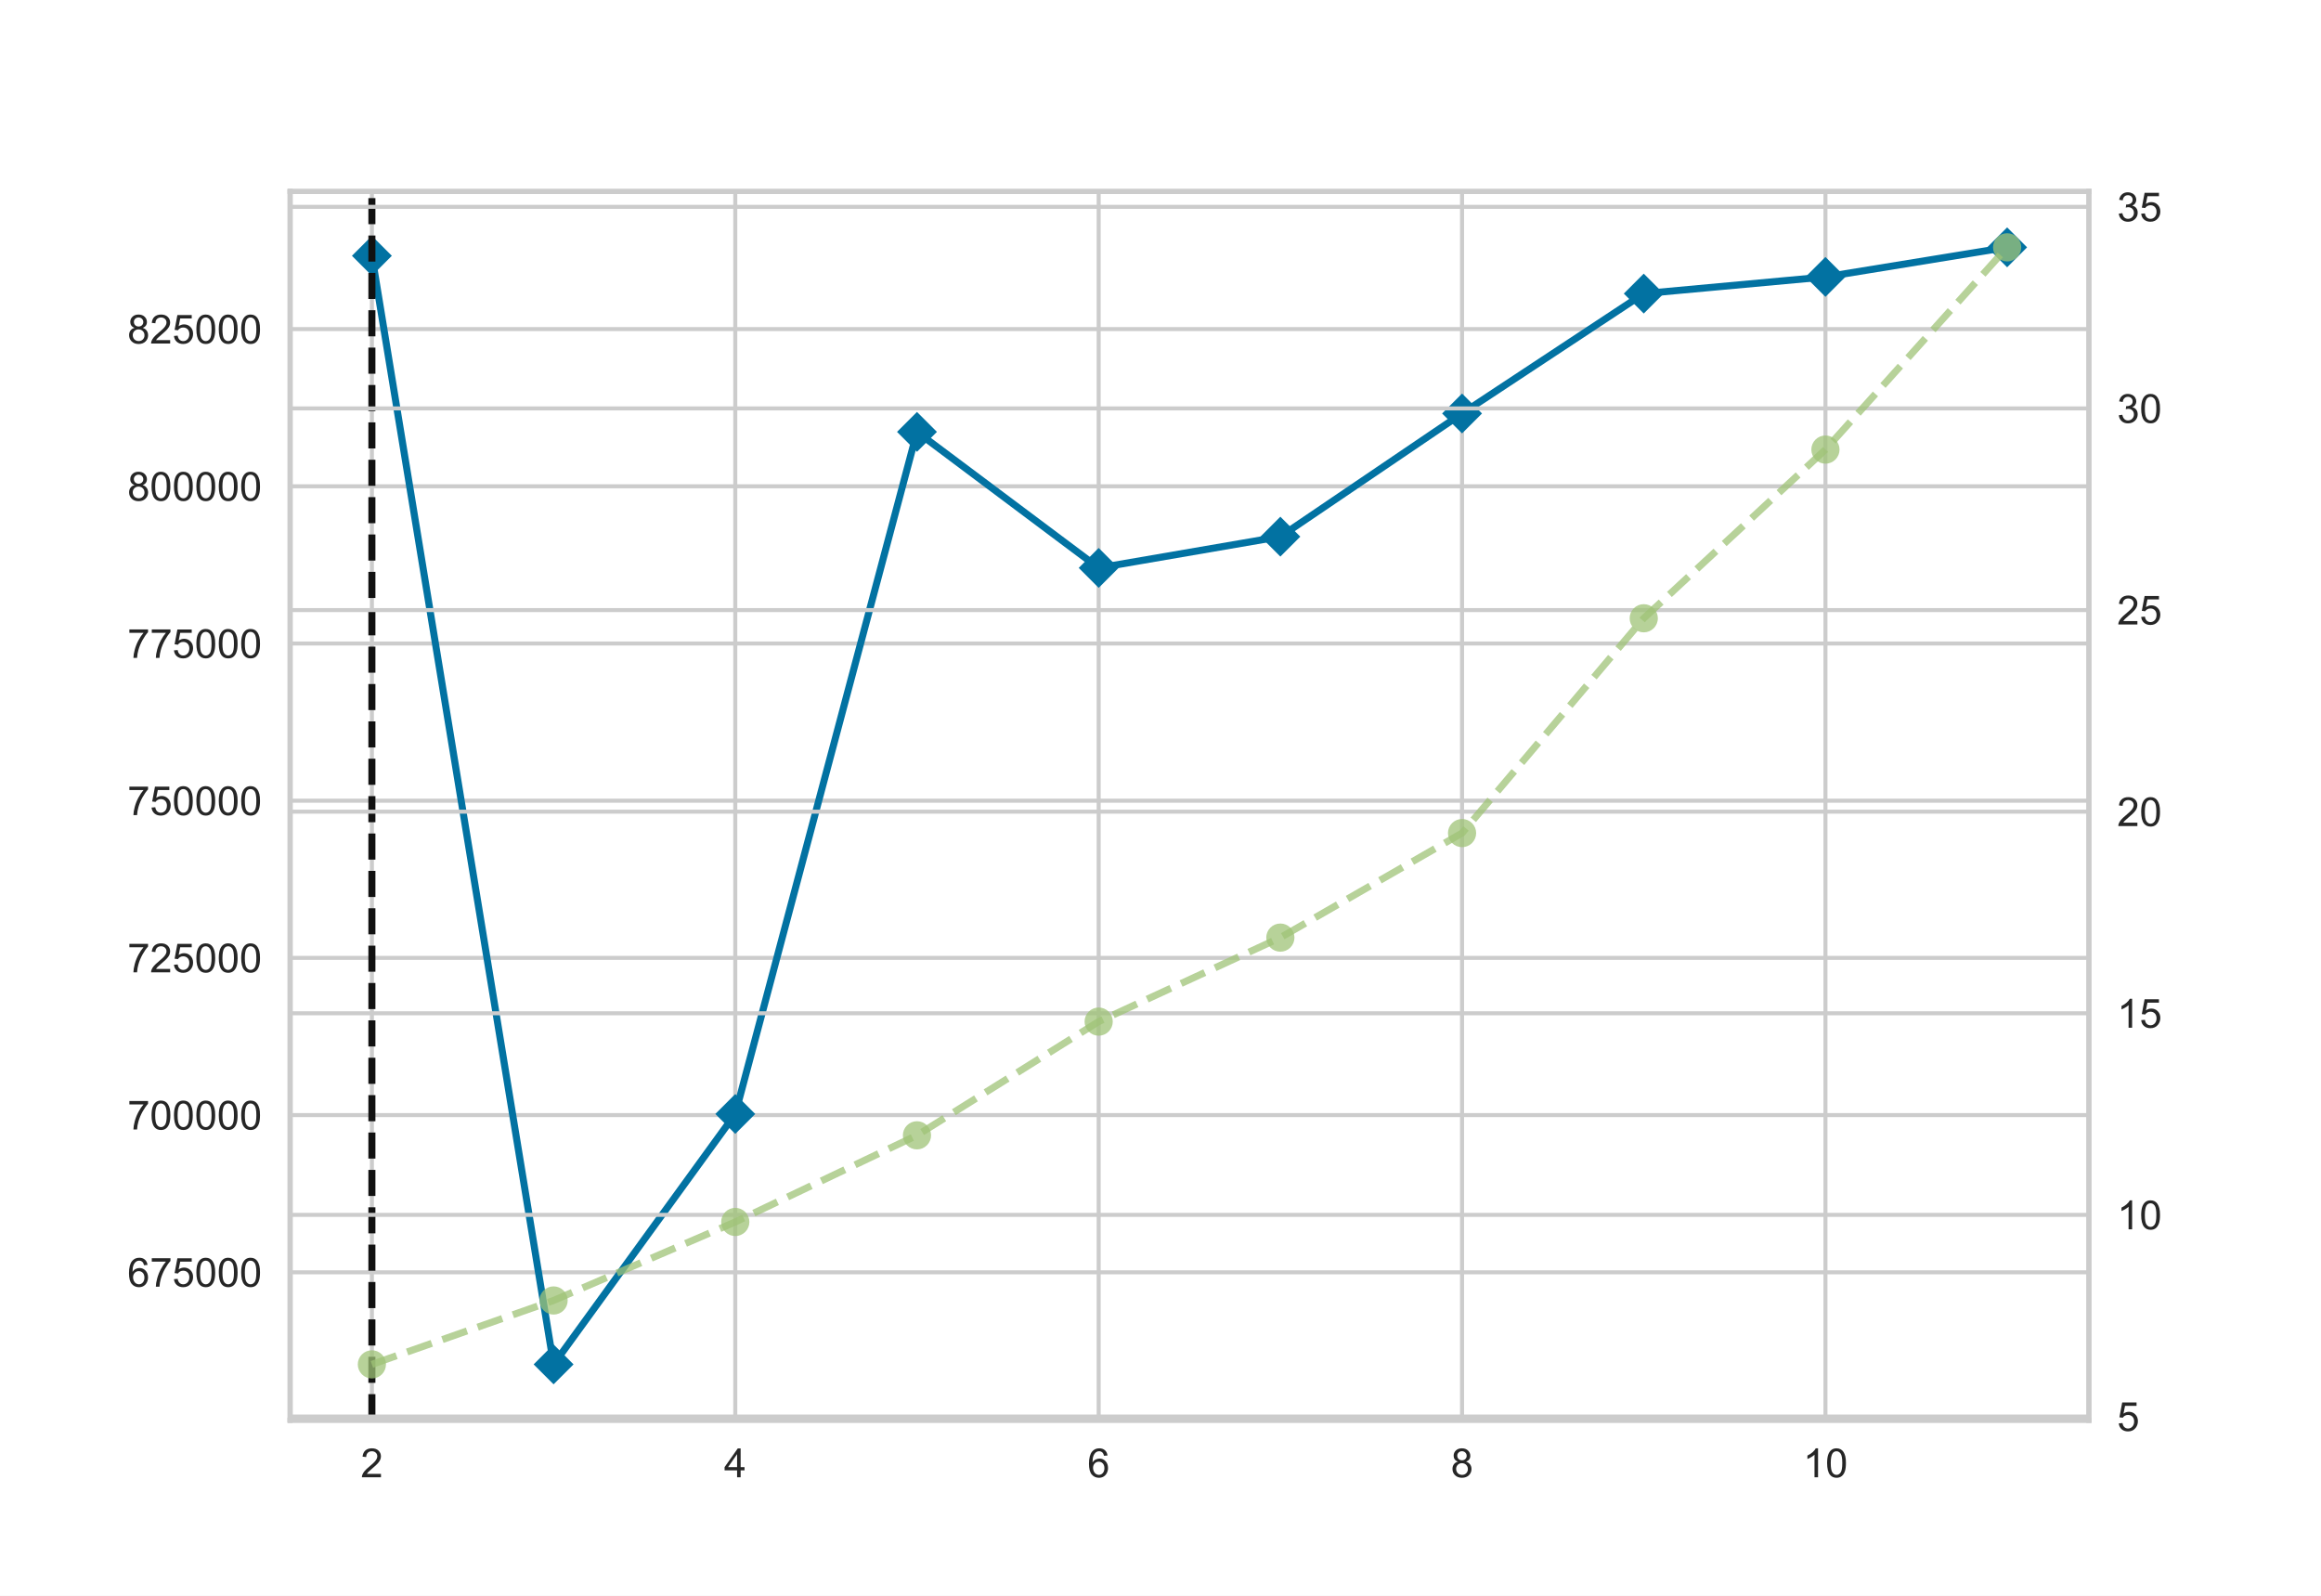
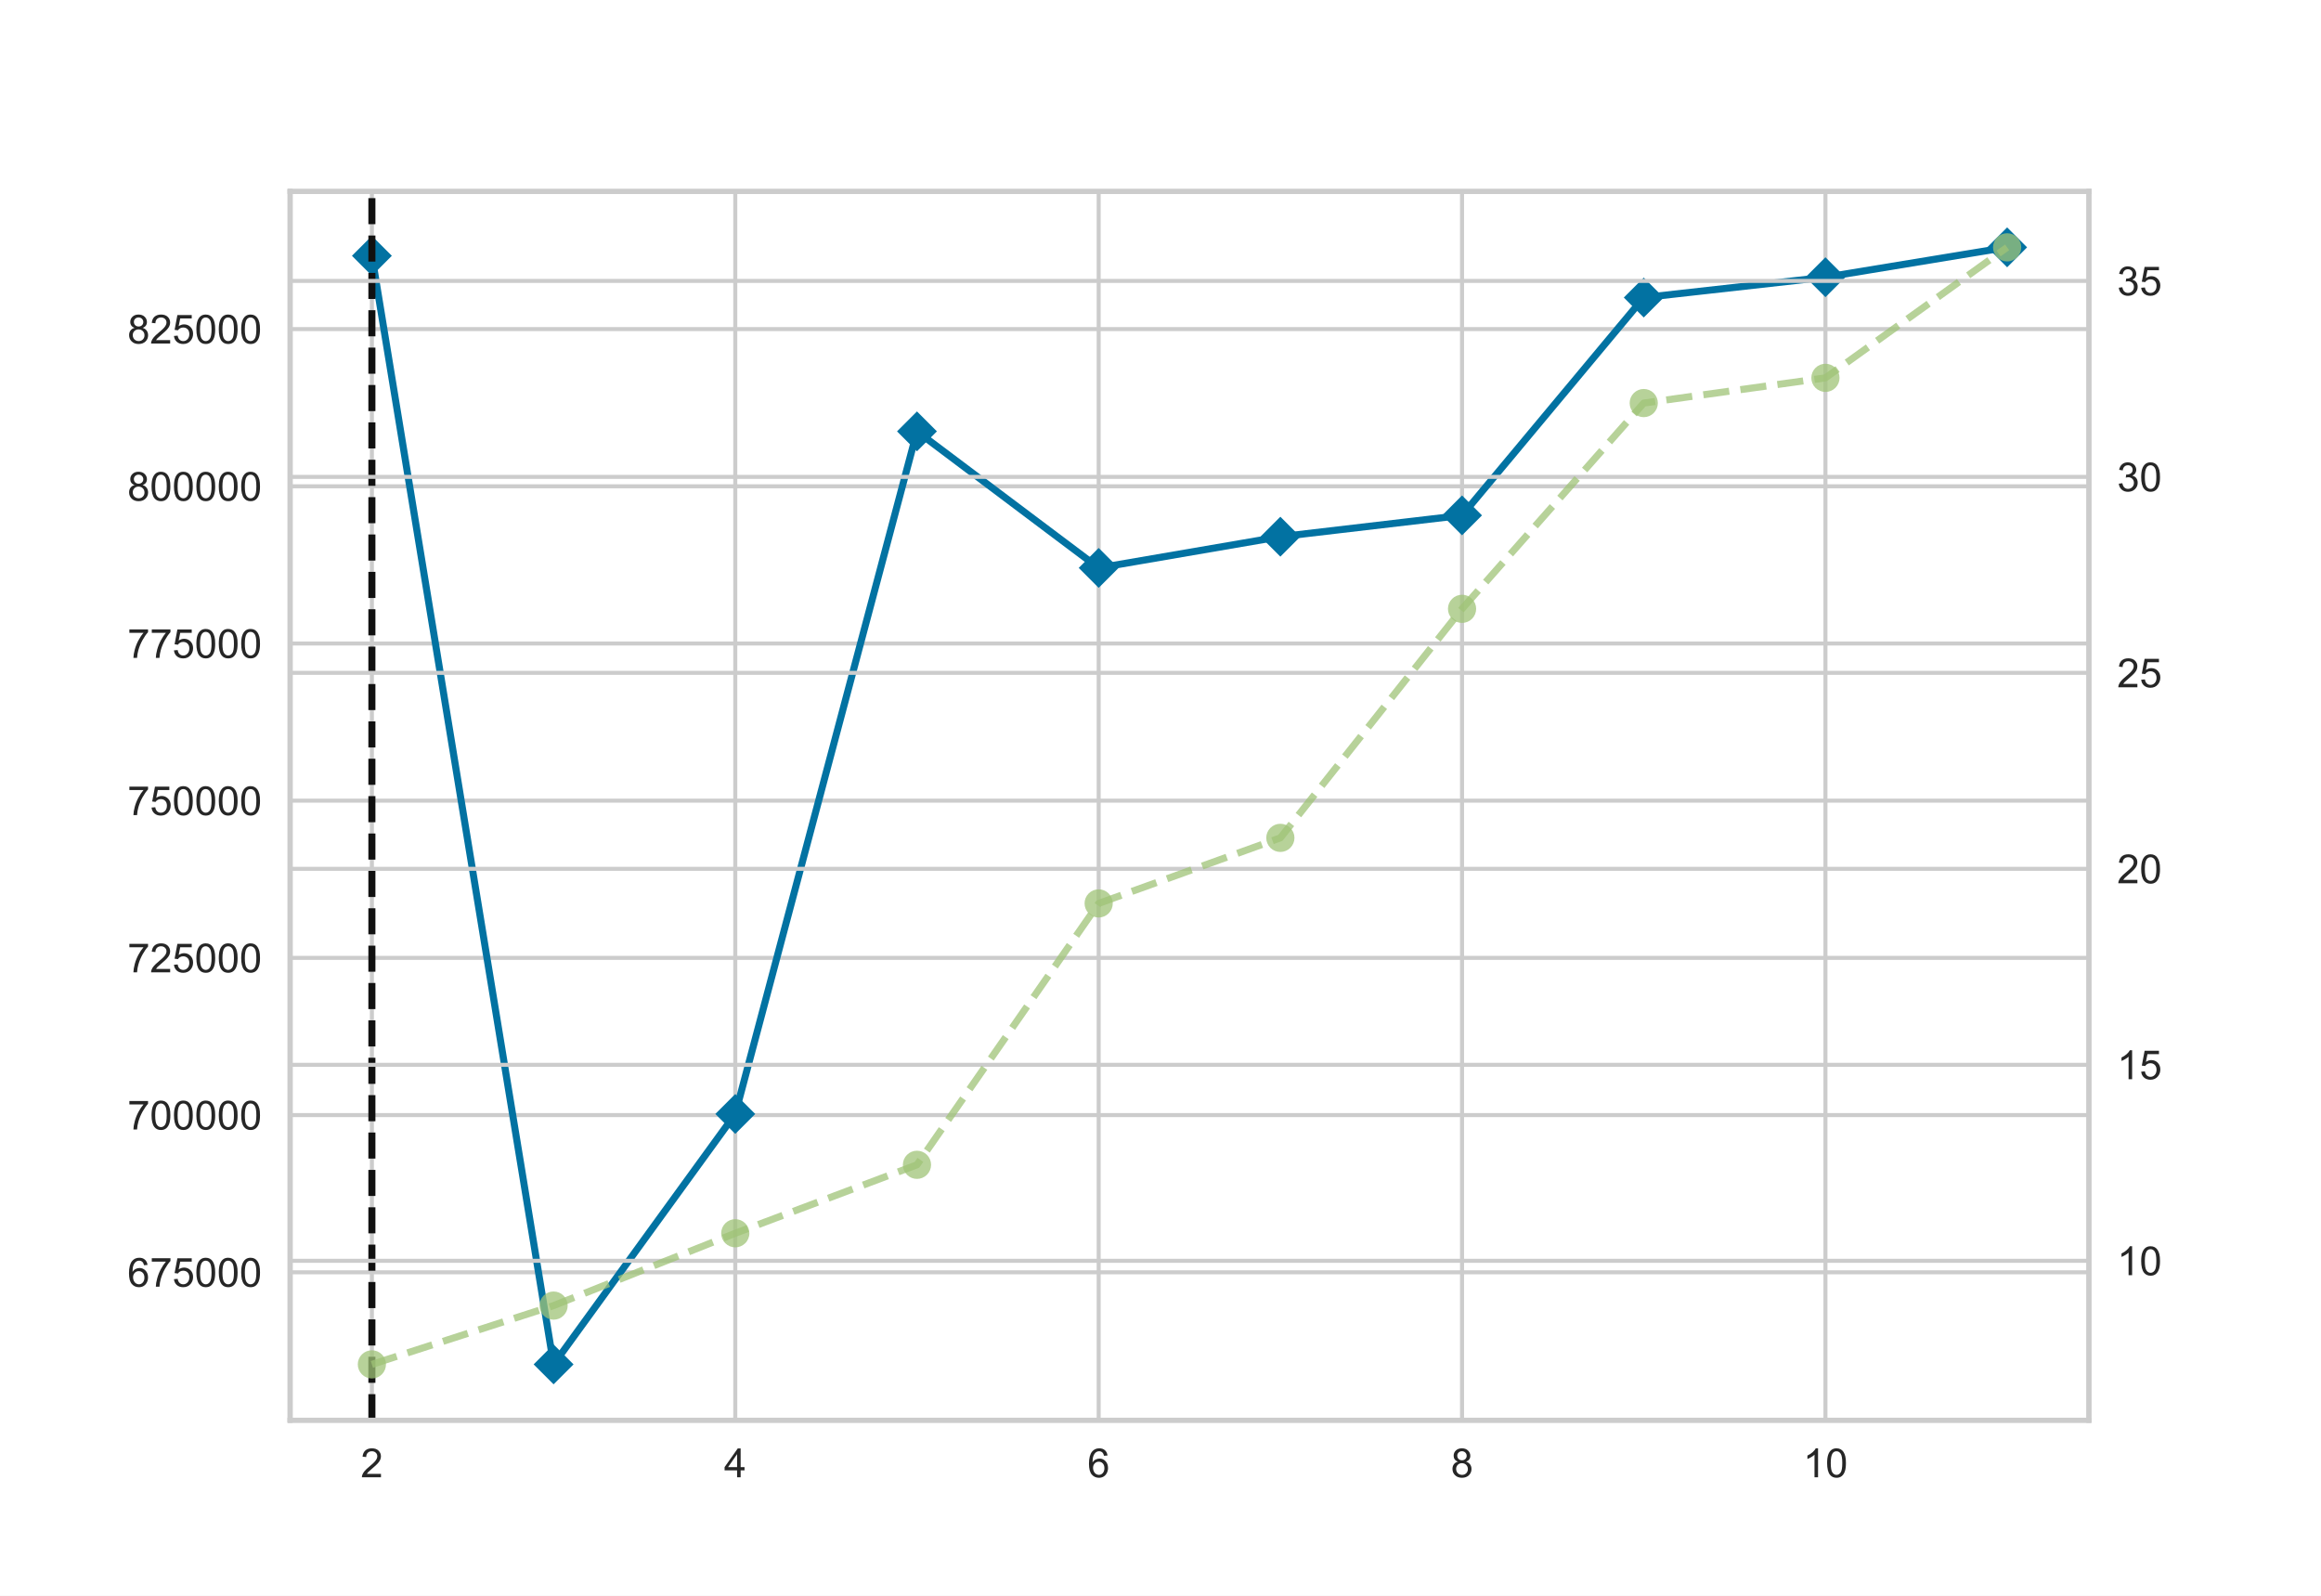
<svg xmlns="http://www.w3.org/2000/svg" xmlns:xlink="http://www.w3.org/1999/xlink" height="396pt" version="1.1" viewBox="0 0 576 396" width="576pt">
  <defs>
    <style type="text/css">*{stroke-linecap:butt;stroke-linejoin:round;}</style>
  </defs>
  <g id="figure_1">
    <g id="patch_1">
      <path d="M 0 396  L 576 396  L 576 0  L 0 0  z " style="fill:#ffffff;" />
    </g>
    <g id="axes_1">
      <g id="patch_2">
        <path d="M 72 352.44  L 518.4 352.44  L 518.4 47.52  L 72 47.52  z " style="fill:#ffffff;" />
      </g>
      <g id="matplotlib.axis_1">
        <g id="xtick_1">
          <g id="line2d_1">
-             <path clip-path="url(#p525fbc8010)" d="M 92.291 352.44  L 92.291 47.52  " style="fill:none;stroke:#cccccc;stroke-linecap:round;" />
+             <path clip-path="url(#pad57a4c31a)" d="M 92.291 352.44  L 92.291 47.52  " style="fill:none;stroke:#cccccc;stroke-linecap:round;" />
          </g>
          <g id="line2d_2" />
          <g id="text_1">
            <g style="fill:#262626;" transform="translate(89.51044 366.5978)scale(0.1 -0.1)">
              <defs>
                <path d="M 3222 541  L 3222 0  L 194 0  Q 188 203 259 391  Q 375 700 629 1000  Q 884 1300 1366 1694  Q 2113 2306 2375 2664  Q 2638 3022 2638 3341  Q 2638 3675 2398 3904  Q 2159 4134 1775 4134  Q 1369 4134 1125 3890  Q 881 3647 878 3216  L 300 3275  Q 359 3922 746 4261  Q 1134 4600 1788 4600  Q 2447 4600 2831 4234  Q 3216 3869 3216 3328  Q 3216 3053 3103 2787  Q 2991 2522 2730 2228  Q 2469 1934 1863 1422  Q 1356 997 1212 845  Q 1069 694 975 541  L 3222 541  z " id="ArialMT-32" transform="scale(0.015625)" />
              </defs>
              <use xlink:href="#ArialMT-32" />
            </g>
          </g>
        </g>
        <g id="xtick_2">
          <g id="line2d_3">
-             <path clip-path="url(#p525fbc8010)" d="M 182.473 352.44  L 182.473 47.52  " style="fill:none;stroke:#cccccc;stroke-linecap:round;" />
+             <path clip-path="url(#pad57a4c31a)" d="M 182.473 352.44  L 182.473 47.52  " style="fill:none;stroke:#cccccc;stroke-linecap:round;" />
          </g>
          <g id="line2d_4" />
          <g id="text_2">
            <g style="fill:#262626;" transform="translate(179.6923 366.5978)scale(0.1 -0.1)">
              <defs>
                <path d="M 2069 0  L 2069 1097  L 81 1097  L 81 1613  L 2172 4581  L 2631 4581  L 2631 1613  L 3250 1613  L 3250 1097  L 2631 1097  L 2631 0  L 2069 0  z M 2069 1613  L 2069 3678  L 634 1613  L 2069 1613  z " id="ArialMT-34" transform="scale(0.015625)" />
              </defs>
              <use xlink:href="#ArialMT-34" />
            </g>
          </g>
        </g>
        <g id="xtick_3">
          <g id="line2d_5">
-             <path clip-path="url(#p525fbc8010)" d="M 272.655 352.44  L 272.655 47.52  " style="fill:none;stroke:#cccccc;stroke-linecap:round;" />
+             <path clip-path="url(#pad57a4c31a)" d="M 272.655 352.44  L 272.655 47.52  " style="fill:none;stroke:#cccccc;stroke-linecap:round;" />
          </g>
          <g id="line2d_6" />
          <g id="text_3">
            <g style="fill:#262626;" transform="translate(269.8741 366.5978)scale(0.1 -0.1)">
              <defs>
                <path d="M 3184 3459  L 2625 3416  Q 2550 3747 2413 3897  Q 2184 4138 1850 4138  Q 1581 4138 1378 3988  Q 1113 3794 959 3422  Q 806 3050 800 2363  Q 1003 2672 1297 2822  Q 1591 2972 1913 2972  Q 2475 2972 2870 2558  Q 3266 2144 3266 1488  Q 3266 1056 3080 686  Q 2894 316 2569 119  Q 2244 -78 1831 -78  Q 1128 -78 684 439  Q 241 956 241 2144  Q 241 3472 731 4075  Q 1159 4600 1884 4600  Q 2425 4600 2770 4297  Q 3116 3994 3184 3459  z M 888 1484  Q 888 1194 1011 928  Q 1134 663 1356 523  Q 1578 384 1822 384  Q 2178 384 2434 671  Q 2691 959 2691 1453  Q 2691 1928 2437 2201  Q 2184 2475 1800 2475  Q 1419 2475 1153 2201  Q 888 1928 888 1484  z " id="ArialMT-36" transform="scale(0.015625)" />
              </defs>
              <use xlink:href="#ArialMT-36" />
            </g>
          </g>
        </g>
        <g id="xtick_4">
          <g id="line2d_7">
-             <path clip-path="url(#p525fbc8010)" d="M 362.836 352.44  L 362.836 47.52  " style="fill:none;stroke:#cccccc;stroke-linecap:round;" />
+             <path clip-path="url(#pad57a4c31a)" d="M 362.836 352.44  L 362.836 47.52  " style="fill:none;stroke:#cccccc;stroke-linecap:round;" />
          </g>
          <g id="line2d_8" />
          <g id="text_4">
            <g style="fill:#262626;" transform="translate(360.0559 366.5978)scale(0.1 -0.1)">
              <defs>
                <path d="M 1131 2484  Q 781 2613 612 2850  Q 444 3088 444 3419  Q 444 3919 803 4259  Q 1163 4600 1759 4600  Q 2359 4600 2725 4251  Q 3091 3903 3091 3403  Q 3091 3084 2923 2848  Q 2756 2613 2416 2484  Q 2838 2347 3058 2040  Q 3278 1734 3278 1309  Q 3278 722 2862 322  Q 2447 -78 1769 -78  Q 1091 -78 675 323  Q 259 725 259 1325  Q 259 1772 486 2073  Q 713 2375 1131 2484  z M 1019 3438  Q 1019 3113 1228 2906  Q 1438 2700 1772 2700  Q 2097 2700 2305 2904  Q 2513 3109 2513 3406  Q 2513 3716 2298 3927  Q 2084 4138 1766 4138  Q 1444 4138 1231 3931  Q 1019 3725 1019 3438  z M 838 1322  Q 838 1081 952 856  Q 1066 631 1291 507  Q 1516 384 1775 384  Q 2178 384 2440 643  Q 2703 903 2703 1303  Q 2703 1709 2433 1975  Q 2163 2241 1756 2241  Q 1359 2241 1098 1978  Q 838 1716 838 1322  z " id="ArialMT-38" transform="scale(0.015625)" />
              </defs>
              <use xlink:href="#ArialMT-38" />
            </g>
          </g>
        </g>
        <g id="xtick_5">
          <g id="line2d_9">
-             <path clip-path="url(#p525fbc8010)" d="M 453.018 352.44  L 453.018 47.52  " style="fill:none;stroke:#cccccc;stroke-linecap:round;" />
+             <path clip-path="url(#pad57a4c31a)" d="M 453.018 352.44  L 453.018 47.52  " style="fill:none;stroke:#cccccc;stroke-linecap:round;" />
          </g>
          <g id="line2d_10" />
          <g id="text_5">
            <g style="fill:#262626;" transform="translate(447.4572 366.5978)scale(0.1 -0.1)">
              <defs>
                <path d="M 2384 0  L 1822 0  L 1822 3584  Q 1619 3391 1289 3197  Q 959 3003 697 2906  L 697 3450  Q 1169 3672 1522 3987  Q 1875 4303 2022 4600  L 2384 4600  L 2384 0  z " id="ArialMT-31" transform="scale(0.015625)" />
                <path d="M 266 2259  Q 266 3072 433 3567  Q 600 4063 929 4331  Q 1259 4600 1759 4600  Q 2128 4600 2406 4451  Q 2684 4303 2865 4023  Q 3047 3744 3150 3342  Q 3253 2941 3253 2259  Q 3253 1453 3087 958  Q 2922 463 2592 192  Q 2263 -78 1759 -78  Q 1097 -78 719 397  Q 266 969 266 2259  z M 844 2259  Q 844 1131 1108 757  Q 1372 384 1759 384  Q 2147 384 2411 759  Q 2675 1134 2675 2259  Q 2675 3391 2411 3762  Q 2147 4134 1753 4134  Q 1366 4134 1134 3806  Q 844 3388 844 2259  z " id="ArialMT-30" transform="scale(0.015625)" />
              </defs>
              <use xlink:href="#ArialMT-31" />
              <use x="55.615" xlink:href="#ArialMT-30" />
            </g>
          </g>
        </g>
      </g>
      <g id="matplotlib.axis_2">
        <g id="ytick_1">
          <g id="line2d_11">
-             <path clip-path="url(#p525fbc8010)" d="M 72 315.728  L 518.4 315.728  " style="fill:none;stroke:#cccccc;stroke-linecap:round;" />
+             <path clip-path="url(#pad57a4c31a)" d="M 72 315.728  L 518.4 315.728  " style="fill:none;stroke:#cccccc;stroke-linecap:round;" />
          </g>
          <g id="line2d_12" />
          <g id="text_6">
            <g style="fill:#262626;" transform="translate(31.63437 319.3073)scale(0.1 -0.1)">
              <defs>
                <path d="M 303 3981  L 303 4522  L 3269 4522  L 3269 4084  Q 2831 3619 2401 2847  Q 1972 2075 1738 1259  Q 1569 684 1522 0  L 944 0  Q 953 541 1156 1306  Q 1359 2072 1739 2783  Q 2119 3494 2547 3981  L 303 3981  z " id="ArialMT-37" transform="scale(0.015625)" />
                <path d="M 266 1200  L 856 1250  Q 922 819 1161 601  Q 1400 384 1738 384  Q 2144 384 2425 690  Q 2706 997 2706 1503  Q 2706 1984 2436 2262  Q 2166 2541 1728 2541  Q 1456 2541 1237 2417  Q 1019 2294 894 2097  L 366 2166  L 809 4519  L 3088 4519  L 3088 3981  L 1259 3981  L 1013 2750  Q 1425 3038 1878 3038  Q 2478 3038 2890 2622  Q 3303 2206 3303 1553  Q 3303 931 2941 478  Q 2500 -78 1738 -78  Q 1113 -78 717 272  Q 322 622 266 1200  z " id="ArialMT-35" transform="scale(0.015625)" />
              </defs>
              <use xlink:href="#ArialMT-36" />
              <use x="55.615" xlink:href="#ArialMT-37" />
              <use x="111.23" xlink:href="#ArialMT-35" />
              <use x="166.846" xlink:href="#ArialMT-30" />
              <use x="222.461" xlink:href="#ArialMT-30" />
              <use x="278.076" xlink:href="#ArialMT-30" />
            </g>
          </g>
        </g>
        <g id="ytick_2">
          <g id="line2d_13">
-             <path clip-path="url(#p525fbc8010)" d="M 72 276.718  L 518.4 276.718  " style="fill:none;stroke:#cccccc;stroke-linecap:round;" />
+             <path clip-path="url(#pad57a4c31a)" d="M 72 276.718  L 518.4 276.718  " style="fill:none;stroke:#cccccc;stroke-linecap:round;" />
          </g>
          <g id="line2d_14" />
          <g id="text_7">
-             <g style="fill:#262626;" transform="translate(31.63437 280.2967)scale(0.1 -0.1)">
+             <g style="fill:#262626;" transform="translate(31.63437 280.2966)scale(0.1 -0.1)">
              <use xlink:href="#ArialMT-37" />
              <use x="55.615" xlink:href="#ArialMT-30" />
              <use x="111.23" xlink:href="#ArialMT-30" />
              <use x="166.846" xlink:href="#ArialMT-30" />
              <use x="222.461" xlink:href="#ArialMT-30" />
              <use x="278.076" xlink:href="#ArialMT-30" />
            </g>
          </g>
        </g>
        <g id="ytick_3">
          <g id="line2d_15">
-             <path clip-path="url(#p525fbc8010)" d="M 72 237.707  L 518.4 237.707  " style="fill:none;stroke:#cccccc;stroke-linecap:round;" />
+             <path clip-path="url(#pad57a4c31a)" d="M 72 237.707  L 518.4 237.707  " style="fill:none;stroke:#cccccc;stroke-linecap:round;" />
          </g>
          <g id="line2d_16" />
          <g id="text_8">
            <g style="fill:#262626;" transform="translate(31.63437 241.286)scale(0.1 -0.1)">
              <use xlink:href="#ArialMT-37" />
              <use x="55.615" xlink:href="#ArialMT-32" />
              <use x="111.23" xlink:href="#ArialMT-35" />
              <use x="166.846" xlink:href="#ArialMT-30" />
              <use x="222.461" xlink:href="#ArialMT-30" />
              <use x="278.076" xlink:href="#ArialMT-30" />
            </g>
          </g>
        </g>
        <g id="ytick_4">
          <g id="line2d_17">
-             <path clip-path="url(#p525fbc8010)" d="M 72 198.697  L 518.4 198.697  " style="fill:none;stroke:#cccccc;stroke-linecap:round;" />
+             <path clip-path="url(#pad57a4c31a)" d="M 72 198.696  L 518.4 198.696  " style="fill:none;stroke:#cccccc;stroke-linecap:round;" />
          </g>
          <g id="line2d_18" />
          <g id="text_9">
-             <g style="fill:#262626;" transform="translate(31.63437 202.2754)scale(0.1 -0.1)">
+             <g style="fill:#262626;" transform="translate(31.63437 202.2753)scale(0.1 -0.1)">
              <use xlink:href="#ArialMT-37" />
              <use x="55.615" xlink:href="#ArialMT-35" />
              <use x="111.23" xlink:href="#ArialMT-30" />
              <use x="166.846" xlink:href="#ArialMT-30" />
              <use x="222.461" xlink:href="#ArialMT-30" />
              <use x="278.076" xlink:href="#ArialMT-30" />
            </g>
          </g>
        </g>
        <g id="ytick_5">
          <g id="line2d_19">
-             <path clip-path="url(#p525fbc8010)" d="M 72 159.686  L 518.4 159.686  " style="fill:none;stroke:#cccccc;stroke-linecap:round;" />
+             <path clip-path="url(#pad57a4c31a)" d="M 72 159.686  L 518.4 159.686  " style="fill:none;stroke:#cccccc;stroke-linecap:round;" />
          </g>
          <g id="line2d_20" />
          <g id="text_10">
-             <g style="fill:#262626;" transform="translate(31.63437 163.2648)scale(0.1 -0.1)">
+             <g style="fill:#262626;" transform="translate(31.63437 163.2647)scale(0.1 -0.1)">
              <use xlink:href="#ArialMT-37" />
              <use x="55.615" xlink:href="#ArialMT-37" />
              <use x="111.23" xlink:href="#ArialMT-35" />
              <use x="166.846" xlink:href="#ArialMT-30" />
              <use x="222.461" xlink:href="#ArialMT-30" />
              <use x="278.076" xlink:href="#ArialMT-30" />
            </g>
          </g>
        </g>
        <g id="ytick_6">
          <g id="line2d_21">
-             <path clip-path="url(#p525fbc8010)" d="M 72 120.675  L 518.4 120.675  " style="fill:none;stroke:#cccccc;stroke-linecap:round;" />
+             <path clip-path="url(#pad57a4c31a)" d="M 72 120.675  L 518.4 120.675  " style="fill:none;stroke:#cccccc;stroke-linecap:round;" />
          </g>
          <g id="line2d_22" />
          <g id="text_11">
-             <g style="fill:#262626;" transform="translate(31.63437 124.2542)scale(0.1 -0.1)">
+             <g style="fill:#262626;" transform="translate(31.63437 124.254)scale(0.1 -0.1)">
              <use xlink:href="#ArialMT-38" />
              <use x="55.615" xlink:href="#ArialMT-30" />
              <use x="111.23" xlink:href="#ArialMT-30" />
              <use x="166.846" xlink:href="#ArialMT-30" />
              <use x="222.461" xlink:href="#ArialMT-30" />
              <use x="278.076" xlink:href="#ArialMT-30" />
            </g>
          </g>
        </g>
        <g id="ytick_7">
          <g id="line2d_23">
-             <path clip-path="url(#p525fbc8010)" d="M 72 81.665  L 518.4 81.665  " style="fill:none;stroke:#cccccc;stroke-linecap:round;" />
+             <path clip-path="url(#pad57a4c31a)" d="M 72 81.664  L 518.4 81.664  " style="fill:none;stroke:#cccccc;stroke-linecap:round;" />
          </g>
          <g id="line2d_24" />
          <g id="text_12">
-             <g style="fill:#262626;" transform="translate(31.63437 85.24355)scale(0.1 -0.1)">
+             <g style="fill:#262626;" transform="translate(31.63437 85.24337)scale(0.1 -0.1)">
              <use xlink:href="#ArialMT-38" />
              <use x="55.615" xlink:href="#ArialMT-32" />
              <use x="111.23" xlink:href="#ArialMT-35" />
              <use x="166.846" xlink:href="#ArialMT-30" />
              <use x="222.461" xlink:href="#ArialMT-30" />
              <use x="278.076" xlink:href="#ArialMT-30" />
            </g>
          </g>
        </g>
      </g>
      <g id="line2d_25">
-         <path clip-path="url(#p525fbc8010)" d="M 92.291 63.479  L 137.382 338.58  L 182.473 276.436  L 227.564 107.175  L 272.655 140.928  L 317.745 133.169  L 362.836 102.608  L 407.927 72.856  L 453.018 68.717  L 498.109 61.38  " style="fill:none;stroke:#0272a2;stroke-linecap:round;stroke-width:1.75;" />
+         <path clip-path="url(#pad57a4c31a)" d="M 92.291 63.479  L 137.382 338.58  L 182.473 276.436  L 227.564 107.048  L 272.655 140.928  L 317.745 133.181  L 362.836 127.896  L 407.927 73.838  L 453.018 68.792  L 498.109 61.38  " style="fill:none;stroke:#0272a2;stroke-linecap:round;stroke-width:1.75;" />
        <defs>
-           <path d="M -0 4.95  L 4.95 0  L 0 -4.95  L -4.95 -0  z " id="m7571af97c2" />
+           <path d="M -0 4.95  L 4.95 0  L 0 -4.95  L -4.95 -0  z " id="m51da3b82be" />
        </defs>
-         <g clip-path="url(#p525fbc8010)">
-           <use style="fill:#0272a2;" x="92.291" xlink:href="#m7571af97c2" y="63.479" />
-           <use style="fill:#0272a2;" x="137.382" xlink:href="#m7571af97c2" y="338.58" />
-           <use style="fill:#0272a2;" x="182.473" xlink:href="#m7571af97c2" y="276.436" />
-           <use style="fill:#0272a2;" x="227.564" xlink:href="#m7571af97c2" y="107.175" />
-           <use style="fill:#0272a2;" x="272.655" xlink:href="#m7571af97c2" y="140.928" />
-           <use style="fill:#0272a2;" x="317.745" xlink:href="#m7571af97c2" y="133.169" />
-           <use style="fill:#0272a2;" x="362.836" xlink:href="#m7571af97c2" y="102.608" />
-           <use style="fill:#0272a2;" x="407.927" xlink:href="#m7571af97c2" y="72.856" />
-           <use style="fill:#0272a2;" x="453.018" xlink:href="#m7571af97c2" y="68.717" />
-           <use style="fill:#0272a2;" x="498.109" xlink:href="#m7571af97c2" y="61.38" />
+         <g clip-path="url(#pad57a4c31a)">
+           <use style="fill:#0272a2;" x="92.291" xlink:href="#m51da3b82be" y="63.479" />
+           <use style="fill:#0272a2;" x="137.382" xlink:href="#m51da3b82be" y="338.58" />
+           <use style="fill:#0272a2;" x="182.473" xlink:href="#m51da3b82be" y="276.436" />
+           <use style="fill:#0272a2;" x="227.564" xlink:href="#m51da3b82be" y="107.048" />
+           <use style="fill:#0272a2;" x="272.655" xlink:href="#m51da3b82be" y="140.928" />
+           <use style="fill:#0272a2;" x="317.745" xlink:href="#m51da3b82be" y="133.181" />
+           <use style="fill:#0272a2;" x="362.836" xlink:href="#m51da3b82be" y="127.896" />
+           <use style="fill:#0272a2;" x="407.927" xlink:href="#m51da3b82be" y="73.838" />
+           <use style="fill:#0272a2;" x="453.018" xlink:href="#m51da3b82be" y="68.792" />
+           <use style="fill:#0272a2;" x="498.109" xlink:href="#m51da3b82be" y="61.38" />
        </g>
      </g>
      <g id="line2d_26">
-         <path clip-path="url(#p525fbc8010)" d="M 92.291 352.44  L 92.291 47.52  " style="fill:none;stroke:#111111;stroke-dasharray:6.475,2.8;stroke-dashoffset:0;stroke-width:1.75;" />
+         <path clip-path="url(#pad57a4c31a)" d="M 92.291 352.44  L 92.291 47.52  " style="fill:none;stroke:#111111;stroke-dasharray:6.475,2.8;stroke-dashoffset:0;stroke-width:1.75;" />
      </g>
      <g id="patch_3">
        <path d="M 72 352.44  L 72 47.52  " style="fill:none;stroke:#cccccc;stroke-linecap:square;stroke-linejoin:miter;stroke-width:1.25;" />
      </g>
      <g id="patch_4">
        <path d="M 518.4 352.44  L 518.4 47.52  " style="fill:none;stroke:#cccccc;stroke-linecap:square;stroke-linejoin:miter;stroke-width:1.25;" />
      </g>
      <g id="patch_5">
        <path d="M 72 352.44  L 518.4 352.44  " style="fill:none;stroke:#cccccc;stroke-linecap:square;stroke-linejoin:miter;stroke-width:1.25;" />
      </g>
      <g id="patch_6">
        <path d="M 72 47.52  L 518.4 47.52  " style="fill:none;stroke:#cccccc;stroke-linecap:square;stroke-linejoin:miter;stroke-width:1.25;" />
      </g>
    </g>
    <g id="axes_2">
      <g id="matplotlib.axis_3">
        <g id="ytick_8">
          <g id="line2d_27">
-             <path clip-path="url(#p525fbc8010)" d="M 72 351.516  L 518.4 351.516  " style="fill:none;stroke:#cccccc;stroke-linecap:round;" />
+             <path clip-path="url(#pad57a4c31a)" d="M 72 312.873  L 518.4 312.873  " style="fill:none;stroke:#cccccc;stroke-linecap:round;" />
          </g>
          <g id="line2d_28" />
          <g id="text_13">
-             <g style="fill:#262626;" transform="translate(525.4 355.0946)scale(0.1 -0.1)">
-               <use xlink:href="#ArialMT-35" />
+             <g style="fill:#262626;" transform="translate(525.4 316.4522)scale(0.1 -0.1)">
+               <use xlink:href="#ArialMT-31" />
+               <use x="55.615" xlink:href="#ArialMT-30" />
            </g>
          </g>
        </g>
        <g id="ytick_9">
          <g id="line2d_29">
-             <path clip-path="url(#p525fbc8010)" d="M 72 301.484  L 518.4 301.484  " style="fill:none;stroke:#cccccc;stroke-linecap:round;" />
+             <path clip-path="url(#pad57a4c31a)" d="M 72 264.24  L 518.4 264.24  " style="fill:none;stroke:#cccccc;stroke-linecap:round;" />
          </g>
          <g id="line2d_30" />
          <g id="text_14">
-             <g style="fill:#262626;" transform="translate(525.4 305.0631)scale(0.1 -0.1)">
+             <g style="fill:#262626;" transform="translate(525.4 267.8188)scale(0.1 -0.1)">
              <use xlink:href="#ArialMT-31" />
-               <use x="55.615" xlink:href="#ArialMT-30" />
+               <use x="55.615" xlink:href="#ArialMT-35" />
            </g>
          </g>
        </g>
        <g id="ytick_10">
          <g id="line2d_31">
-             <path clip-path="url(#p525fbc8010)" d="M 72 251.453  L 518.4 251.453  " style="fill:none;stroke:#cccccc;stroke-linecap:round;" />
+             <path clip-path="url(#pad57a4c31a)" d="M 72 215.606  L 518.4 215.606  " style="fill:none;stroke:#cccccc;stroke-linecap:round;" />
          </g>
          <g id="line2d_32" />
          <g id="text_15">
-             <g style="fill:#262626;" transform="translate(525.4 255.0315)scale(0.1 -0.1)">
-               <use xlink:href="#ArialMT-31" />
-               <use x="55.615" xlink:href="#ArialMT-35" />
+             <g style="fill:#262626;" transform="translate(525.4 219.1854)scale(0.1 -0.1)">
+               <use xlink:href="#ArialMT-32" />
+               <use x="55.615" xlink:href="#ArialMT-30" />
            </g>
          </g>
        </g>
        <g id="ytick_11">
          <g id="line2d_33">
-             <path clip-path="url(#p525fbc8010)" d="M 72 201.421  L 518.4 201.421  " style="fill:none;stroke:#cccccc;stroke-linecap:round;" />
+             <path clip-path="url(#pad57a4c31a)" d="M 72 166.973  L 518.4 166.973  " style="fill:none;stroke:#cccccc;stroke-linecap:round;" />
          </g>
          <g id="line2d_34" />
          <g id="text_16">
-             <g style="fill:#262626;" transform="translate(525.4 205)scale(0.1 -0.1)">
+             <g style="fill:#262626;" transform="translate(525.4 170.552)scale(0.1 -0.1)">
              <use xlink:href="#ArialMT-32" />
-               <use x="55.615" xlink:href="#ArialMT-30" />
+               <use x="55.615" xlink:href="#ArialMT-35" />
            </g>
          </g>
        </g>
        <g id="ytick_12">
          <g id="line2d_35">
-             <path clip-path="url(#p525fbc8010)" d="M 72 151.39  L 518.4 151.39  " style="fill:none;stroke:#cccccc;stroke-linecap:round;" />
+             <path clip-path="url(#pad57a4c31a)" d="M 72 118.34  L 518.4 118.34  " style="fill:none;stroke:#cccccc;stroke-linecap:round;" />
          </g>
          <g id="line2d_36" />
          <g id="text_17">
-             <g style="fill:#262626;" transform="translate(525.4 154.9684)scale(0.1 -0.1)">
-               <use xlink:href="#ArialMT-32" />
-               <use x="55.615" xlink:href="#ArialMT-35" />
+             <g style="fill:#262626;" transform="translate(525.4 121.9186)scale(0.1 -0.1)">
+               <defs>
+                 <path d="M 269 1209  L 831 1284  Q 928 806 1161 595  Q 1394 384 1728 384  Q 2125 384 2398 659  Q 2672 934 2672 1341  Q 2672 1728 2419 1979  Q 2166 2231 1775 2231  Q 1616 2231 1378 2169  L 1441 2663  Q 1497 2656 1531 2656  Q 1891 2656 2178 2843  Q 2466 3031 2466 3422  Q 2466 3731 2256 3934  Q 2047 4138 1716 4138  Q 1388 4138 1169 3931  Q 950 3725 888 3313  L 325 3413  Q 428 3978 793 4289  Q 1159 4600 1703 4600  Q 2078 4600 2393 4439  Q 2709 4278 2876 4000  Q 3044 3722 3044 3409  Q 3044 3113 2884 2869  Q 2725 2625 2413 2481  Q 2819 2388 3044 2092  Q 3269 1797 3269 1353  Q 3269 753 2831 336  Q 2394 -81 1725 -81  Q 1122 -81 723 278  Q 325 638 269 1209  z " id="ArialMT-33" transform="scale(0.015625)" />
+               </defs>
+               <use xlink:href="#ArialMT-33" />
+               <use x="55.615" xlink:href="#ArialMT-30" />
            </g>
          </g>
        </g>
        <g id="ytick_13">
          <g id="line2d_37">
-             <path clip-path="url(#p525fbc8010)" d="M 72 101.358  L 518.4 101.358  " style="fill:none;stroke:#cccccc;stroke-linecap:round;" />
+             <path clip-path="url(#pad57a4c31a)" d="M 72 69.706  L 518.4 69.706  " style="fill:none;stroke:#cccccc;stroke-linecap:round;" />
          </g>
          <g id="line2d_38" />
          <g id="text_18">
-             <g style="fill:#262626;" transform="translate(525.4 104.9369)scale(0.1 -0.1)">
-               <defs>
-                 <path d="M 269 1209  L 831 1284  Q 928 806 1161 595  Q 1394 384 1728 384  Q 2125 384 2398 659  Q 2672 934 2672 1341  Q 2672 1728 2419 1979  Q 2166 2231 1775 2231  Q 1616 2231 1378 2169  L 1441 2663  Q 1497 2656 1531 2656  Q 1891 2656 2178 2843  Q 2466 3031 2466 3422  Q 2466 3731 2256 3934  Q 2047 4138 1716 4138  Q 1388 4138 1169 3931  Q 950 3725 888 3313  L 325 3413  Q 428 3978 793 4289  Q 1159 4600 1703 4600  Q 2078 4600 2393 4439  Q 2709 4278 2876 4000  Q 3044 3722 3044 3409  Q 3044 3113 2884 2869  Q 2725 2625 2413 2481  Q 2819 2388 3044 2092  Q 3269 1797 3269 1353  Q 3269 753 2831 336  Q 2394 -81 1725 -81  Q 1122 -81 723 278  Q 325 638 269 1209  z " id="ArialMT-33" transform="scale(0.015625)" />
-               </defs>
-               <use xlink:href="#ArialMT-33" />
-               <use x="55.615" xlink:href="#ArialMT-30" />
-             </g>
-           </g>
-         </g>
-         <g id="ytick_14">
-           <g id="line2d_39">
-             <path clip-path="url(#p525fbc8010)" d="M 72 51.326  L 518.4 51.326  " style="fill:none;stroke:#cccccc;stroke-linecap:round;" />
-           </g>
-           <g id="line2d_40" />
-           <g id="text_19">
-             <g style="fill:#262626;" transform="translate(525.4 54.90535)scale(0.1 -0.1)">
+             <g style="fill:#262626;" transform="translate(525.4 73.28526)scale(0.1 -0.1)">
              <use xlink:href="#ArialMT-33" />
              <use x="55.615" xlink:href="#ArialMT-35" />
            </g>
          </g>
        </g>
      </g>
-       <g id="line2d_41">
-         <path clip-path="url(#p525fbc8010)" d="M 92.291 338.58  L 137.382 322.721  L 182.473 303.237  L 227.564 281.737  L 272.655 253.518  L 317.745 232.674  L 362.836 206.735  L 407.927 153.427  L 453.018 111.567  L 498.109 61.38  " style="fill:none;stroke:#9fc377;stroke-dasharray:6.475,2.8;stroke-dashoffset:0;stroke-opacity:0.75;stroke-width:1.75;" />
+       <g id="line2d_39">
+         <path clip-path="url(#pad57a4c31a)" d="M 92.291 338.58  L 137.382 323.993  L 182.473 306.04  L 227.564 289.054  L 272.655 224.186  L 317.745 207.921  L 362.836 151.085  L 407.927 100.023  L 453.018 93.767  L 498.109 61.38  " style="fill:none;stroke:#9fc377;stroke-dasharray:6.475,2.8;stroke-dashoffset:0;stroke-opacity:0.75;stroke-width:1.75;" />
        <defs>
-           <path d="M 0 3.5  C 0.928 3.5 1.819 3.131 2.475 2.475  C 3.131 1.819 3.5 0.928 3.5 0  C 3.5 -0.928 3.131 -1.819 2.475 -2.475  C 1.819 -3.131 0.928 -3.5 0 -3.5  C -0.928 -3.5 -1.819 -3.131 -2.475 -2.475  C -3.131 -1.819 -3.5 -0.928 -3.5 0  C -3.5 0.928 -3.131 1.819 -2.475 2.475  C -1.819 3.131 -0.928 3.5 0 3.5  z " id="mc50606a065" />
+           <path d="M 0 3.5  C 0.928 3.5 1.819 3.131 2.475 2.475  C 3.131 1.819 3.5 0.928 3.5 0  C 3.5 -0.928 3.131 -1.819 2.475 -2.475  C 1.819 -3.131 0.928 -3.5 0 -3.5  C -0.928 -3.5 -1.819 -3.131 -2.475 -2.475  C -3.131 -1.819 -3.5 -0.928 -3.5 0  C -3.5 0.928 -3.131 1.819 -2.475 2.475  C -1.819 3.131 -0.928 3.5 0 3.5  z " id="m278cfceb6e" />
        </defs>
-         <g clip-path="url(#p525fbc8010)">
-           <use style="fill:#9fc377;fill-opacity:0.75;" x="92.291" xlink:href="#mc50606a065" y="338.58" />
-           <use style="fill:#9fc377;fill-opacity:0.75;" x="137.382" xlink:href="#mc50606a065" y="322.721" />
-           <use style="fill:#9fc377;fill-opacity:0.75;" x="182.473" xlink:href="#mc50606a065" y="303.237" />
-           <use style="fill:#9fc377;fill-opacity:0.75;" x="227.564" xlink:href="#mc50606a065" y="281.737" />
-           <use style="fill:#9fc377;fill-opacity:0.75;" x="272.655" xlink:href="#mc50606a065" y="253.518" />
-           <use style="fill:#9fc377;fill-opacity:0.75;" x="317.745" xlink:href="#mc50606a065" y="232.674" />
-           <use style="fill:#9fc377;fill-opacity:0.75;" x="362.836" xlink:href="#mc50606a065" y="206.735" />
-           <use style="fill:#9fc377;fill-opacity:0.75;" x="407.927" xlink:href="#mc50606a065" y="153.427" />
-           <use style="fill:#9fc377;fill-opacity:0.75;" x="453.018" xlink:href="#mc50606a065" y="111.567" />
-           <use style="fill:#9fc377;fill-opacity:0.75;" x="498.109" xlink:href="#mc50606a065" y="61.38" />
+         <g clip-path="url(#pad57a4c31a)">
+           <use style="fill:#9fc377;fill-opacity:0.75;" x="92.291" xlink:href="#m278cfceb6e" y="338.58" />
+           <use style="fill:#9fc377;fill-opacity:0.75;" x="137.382" xlink:href="#m278cfceb6e" y="323.993" />
+           <use style="fill:#9fc377;fill-opacity:0.75;" x="182.473" xlink:href="#m278cfceb6e" y="306.04" />
+           <use style="fill:#9fc377;fill-opacity:0.75;" x="227.564" xlink:href="#m278cfceb6e" y="289.054" />
+           <use style="fill:#9fc377;fill-opacity:0.75;" x="272.655" xlink:href="#m278cfceb6e" y="224.186" />
+           <use style="fill:#9fc377;fill-opacity:0.75;" x="317.745" xlink:href="#m278cfceb6e" y="207.921" />
+           <use style="fill:#9fc377;fill-opacity:0.75;" x="362.836" xlink:href="#m278cfceb6e" y="151.085" />
+           <use style="fill:#9fc377;fill-opacity:0.75;" x="407.927" xlink:href="#m278cfceb6e" y="100.023" />
+           <use style="fill:#9fc377;fill-opacity:0.75;" x="453.018" xlink:href="#m278cfceb6e" y="93.767" />
+           <use style="fill:#9fc377;fill-opacity:0.75;" x="498.109" xlink:href="#m278cfceb6e" y="61.38" />
        </g>
      </g>
      <g id="patch_7">
        <path d="M 72 352.44  L 72 47.52  " style="fill:none;stroke:#cccccc;stroke-linecap:square;stroke-linejoin:miter;stroke-width:1.25;" />
      </g>
      <g id="patch_8">
        <path d="M 518.4 352.44  L 518.4 47.52  " style="fill:none;stroke:#cccccc;stroke-linecap:square;stroke-linejoin:miter;stroke-width:1.25;" />
      </g>
      <g id="patch_9">
        <path d="M 72 352.44  L 518.4 352.44  " style="fill:none;stroke:#cccccc;stroke-linecap:square;stroke-linejoin:miter;stroke-width:1.25;" />
      </g>
      <g id="patch_10">
        <path d="M 72 47.52  L 518.4 47.52  " style="fill:none;stroke:#cccccc;stroke-linecap:square;stroke-linejoin:miter;stroke-width:1.25;" />
      </g>
    </g>
  </g>
  <defs>
-     <clipPath id="p525fbc8010">
+     <clipPath id="pad57a4c31a">
      <rect height="304.92" width="446.4" x="72" y="47.52" />
    </clipPath>
  </defs>
</svg>
